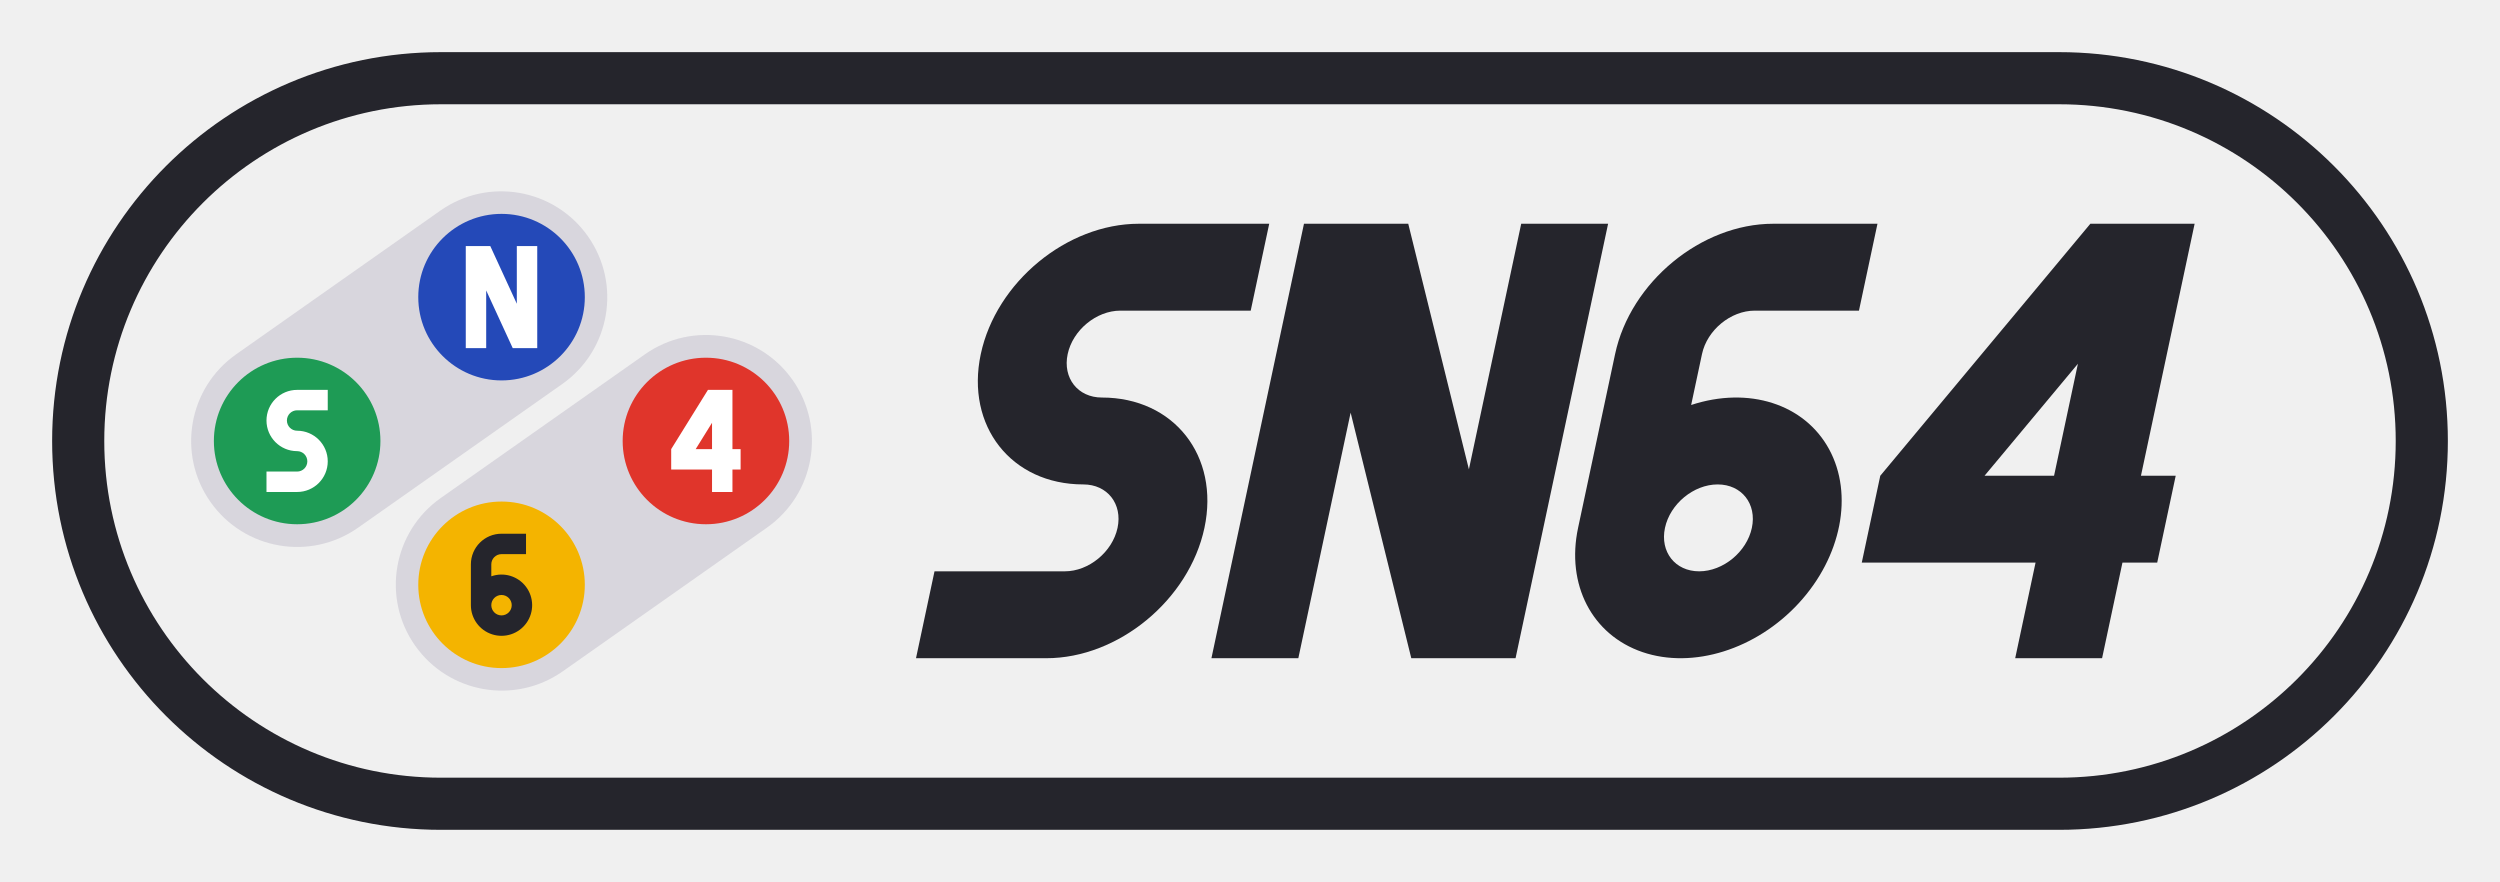
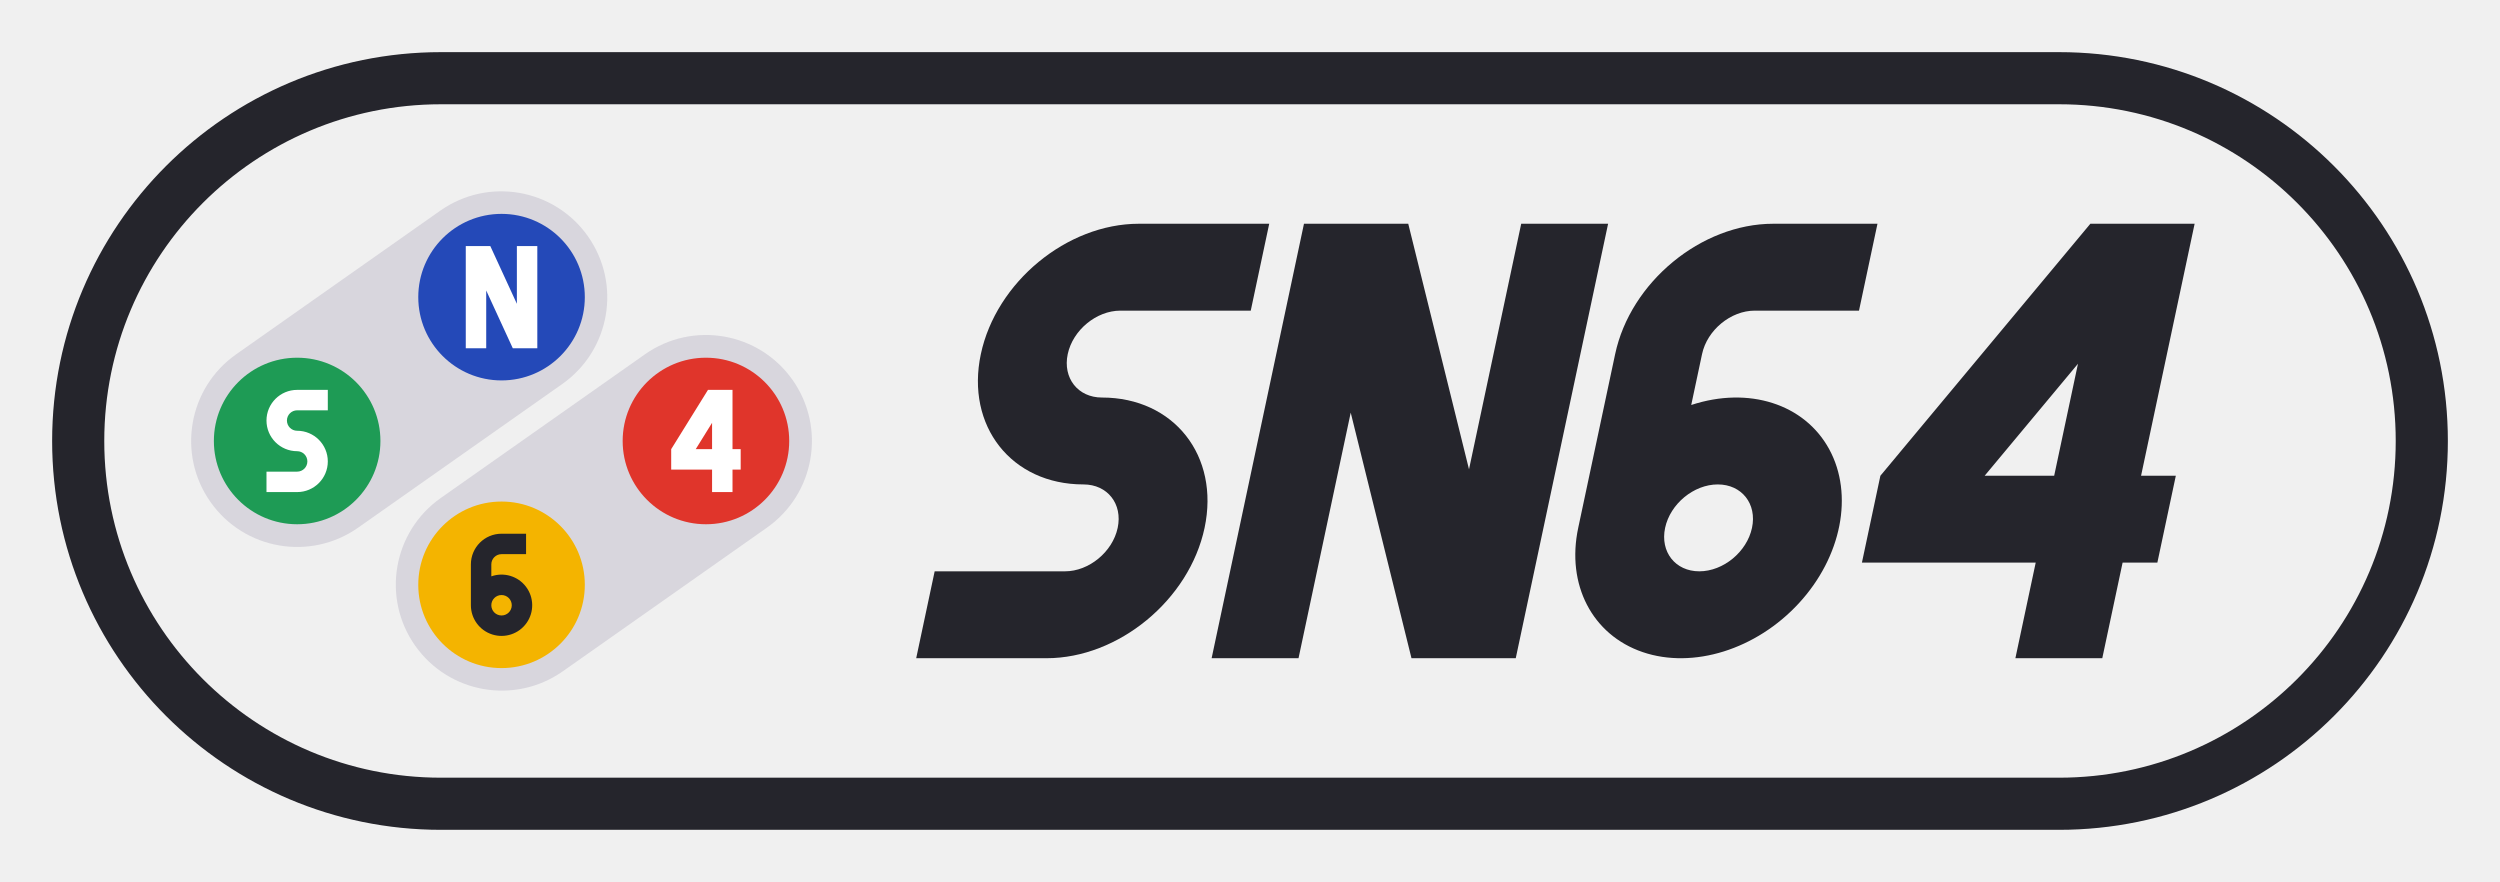
<svg xmlns="http://www.w3.org/2000/svg" viewBox="-12 -12 575.421 203" width="575.421" height="203">
  <path d="M89.5,179 L461.921,179 A89.5,89.5 0 0 0 461.921,0 L89.5,0 A89.5,89.5 0 0 0 89.5,179 Z M89.5,167 L461.921,167 A77.5,77.5 0 0 0 461.921,12 L89.5,12 A77.5,77.5 0 0 0 89.5,167 Z" fill="#25252C" fill-rule="evenodd" />
  <path d="M70.432,109.45 L117.478,76.343 A24.394,24.394 0 0 0 89.401,36.444 L42.355,69.55 A24.394,24.394 0 0 0 70.432,109.45 Z" fill="#D8D6DD" fill-rule="evenodd" />
  <path d="M117.478,142.556 L164.523,109.45 A24.394,24.394 0 0 0 136.446,69.55 L89.401,102.657 A24.394,24.394 0 0 0 117.478,142.556 Z" fill="#D8D6DD" fill-rule="evenodd" />
  <circle cx="56.394" cy="89.5" r="19.167" fill="#1E9B55" />
-   <path d="M60,0 H30 A30,30 0 0 0 30,60 A10,10 0 0 1 30,80 H0 V100 H30 A30,30 0 0 0 30,40 A10,10 0 0 1 30,20 H60 Z" fill="#FFFFFF" fill-rule="evenodd" transform="matrix(0.235 0 0 0.235 49.337 77.739)" />
+   <path d="M63.451,77.739 L56.394,77.739 C52.497,77.739 49.337,80.898 49.337,84.795 C49.337,88.693 52.497,91.852 56.394,91.852 C57.693,91.852 58.746,92.905 58.746,94.205 C58.746,95.504 57.693,96.557 56.394,96.557 L49.337,96.557 L49.337,101.261 L56.394,101.261 C60.291,101.261 63.451,98.102 63.451,94.205 C63.451,90.307 60.291,87.148 56.394,87.148 C55.095,87.148 54.042,86.095 54.042,84.795 C54.042,83.496 55.095,82.443 56.394,82.443 L63.451,82.443 Z" fill="#FFFFFF" fill-rule="evenodd" />
  <circle cx="103.439" cy="56.394" r="19.167" fill="#2449B8" />
-   <path d="M0,0 H24 L50,56.522 V0 H70 V100 H46 L20,43.478 V100 H0 Z" fill="#FFFFFF" fill-rule="evenodd" transform="matrix(0.235 0 0 0.235 95.206 44.633)" />
+   <path d="M95.206,44.633 L100.852,44.633 L106.968,57.928 L106.968,44.633 L111.672,44.633 L111.672,68.155 L106.027,68.155 L99.911,54.86 L99.911,68.155 L95.206,68.155 Z" fill="#FFFFFF" fill-rule="evenodd" />
  <circle cx="103.439" cy="122.606" r="19.167" fill="#F4B400" />
-   <path d="M54,0 V20 H30 A10,10 0 0 0 20,30 V41.716 A30,30 0 1 1 0,70 V30 A30,30 0 0 1 30,0 Z M30,60 A10,10 0 1 0 30,80 A10,10 0 1 0 30,60 Z" fill="#25252C" fill-rule="evenodd" transform="matrix(0.235 0 0 0.235 96.383 110.845)" />
+   <path d="M109.085,110.845 L109.085,115.549 L103.439,115.549 C102.14,115.549 101.087,116.602 101.087,117.902 L101.087,120.657 C103.985,119.633 107.213,120.602 109.068,123.054 C110.922,125.505 110.976,128.875 109.201,131.385 C107.427,133.895 104.231,134.967 101.302,134.036 C98.372,133.105 96.383,130.385 96.383,127.311 L96.383,117.902 C96.383,114.004 99.542,110.845 103.439,110.845 Z M103.439,124.958 C102.14,124.958 101.087,126.011 101.087,127.311 C101.087,128.61 102.14,129.663 103.439,129.663 C104.739,129.663 105.792,128.61 105.792,127.311 C105.792,126.011 104.739,124.958 103.439,124.958 Z" fill="#25252C" fill-rule="evenodd" />
  <circle cx="150.485" cy="89.5" r="19.167" fill="#E0352B" />
-   <path d="M36,0 H60 V58 H68 V78 H60 V100 H40 V78 H0 V58 Z M40,32.222 V58 H24 Z" fill="#FFFFFF" fill-rule="evenodd" transform="matrix(0.235 0 0 0.235 142.487 77.739)" />
-   <path d="M60,0 H30 A30,30 0 0 0 30,60 A10,10 0 0 1 30,80 H0 V100 H30 A30,30 0 0 0 30,40 A10,10 0 0 1 30,20 H60 Z" fill="#25252C" fill-rule="evenodd" transform="matrix(1 0 -0.213 1 220.134 39.5)" />
-   <path d="M0,0 H24 L50,56.522 V0 H70 V100 H46 L20,43.478 V100 H0 Z" fill="#25252C" fill-rule="evenodd" transform="matrix(1 0 -0.213 1 288.134 39.5)" />
-   <path d="M54,0 V20 H30 A10,10 0 0 0 20,30 V41.716 A30,30 0 1 1 0,70 V30 A30,30 0 0 1 30,0 Z M30,60 A10,10 0 1 0 30,80 A10,10 0 1 0 30,60 Z" fill="#25252C" fill-rule="evenodd" transform="matrix(1 0 -0.213 1 366.134 39.5)" />
-   <path d="M36,0 H60 V58 H68 V78 H60 V100 H40 V78 H0 V58 Z M40,32.222 V58 H24 Z" fill="#25252C" fill-rule="evenodd" transform="matrix(1 0 -0.213 1 433.134 39.5)" />
+   <path d="M150.955,77.739 L156.601,77.739 L156.601,91.382 L158.483,91.382 L158.483,96.086 L156.601,96.086 L156.601,101.261 L151.896,101.261 L151.896,96.086 L142.487,96.086 L142.487,91.382 Z M151.896,85.318 L151.896,91.382 L148.133,91.382 Z" fill="#FFFFFF" fill-rule="evenodd" />
+   <path d="M280.134,39.5 L250.134,39.5 C233.566,39.5 217.279,52.931 213.758,69.5 C210.236,86.069 220.813,99.5 237.381,99.5 C242.904,99.5 246.429,103.977 245.255,109.5 C244.082,115.023 238.653,119.5 233.13,119.5 L203.13,119.5 L198.879,139.5 L228.879,139.5 C245.447,139.5 261.734,126.069 265.255,109.5 C268.777,92.931 258.201,79.5 241.632,79.5 C236.109,79.5 232.584,75.023 233.758,69.5 C234.932,63.977 240.36,59.5 245.883,59.5 L275.883,59.5 Z" fill="#25252C" fill-rule="evenodd" />
+   <path d="M288.134,39.5 L312.134,39.5 L326.12,96.022 L338.134,39.5 L358.134,39.5 L336.879,139.5 L312.879,139.5 L298.893,82.978 L286.879,139.5 L266.879,139.5 Z" fill="#25252C" fill-rule="evenodd" />
+   <path d="M420.134,39.5 L415.883,59.5 L391.883,59.5 C386.36,59.5 380.932,63.977 379.758,69.5 L377.267,81.216 C390.514,76.86 403.361,80.98 409.029,91.403 C414.697,101.825 411.881,116.151 402.069,126.821 C392.256,137.491 377.703,142.049 366.091,138.091 C354.478,134.132 348.478,122.568 351.255,109.5 L359.758,69.5 C363.279,52.931 379.566,39.5 396.134,39.5 Z M383.381,99.5 C377.858,99.5 372.429,103.977 371.255,109.5 C370.082,115.023 373.607,119.5 379.13,119.5 C384.653,119.5 390.082,115.023 391.255,109.5 C392.429,103.977 388.904,99.5 383.381,99.5 Z" fill="#25252C" fill-rule="evenodd" />
+   <path d="M469.134,39.5 L493.134,39.5 L480.806,97.5 L488.806,97.5 L484.555,117.5 L476.555,117.5 L471.879,139.5 L451.879,139.5 L456.555,117.5 L416.555,117.5 L420.806,97.5 Z M466.285,71.722 L460.806,97.5 L444.806,97.5 Z" fill="#25252C" fill-rule="evenodd" />
</svg>
